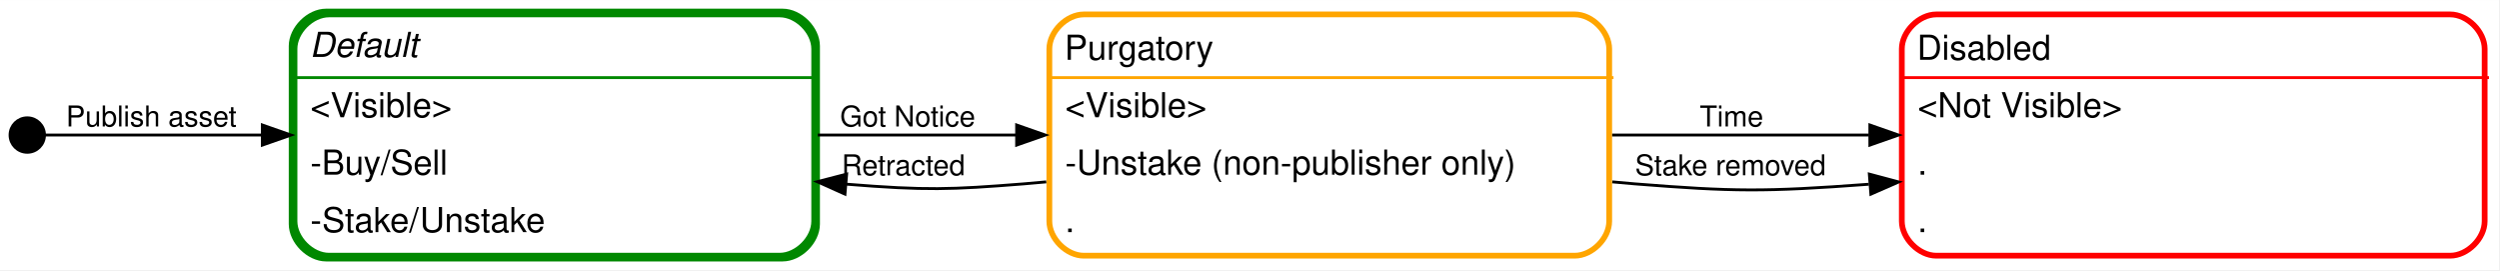
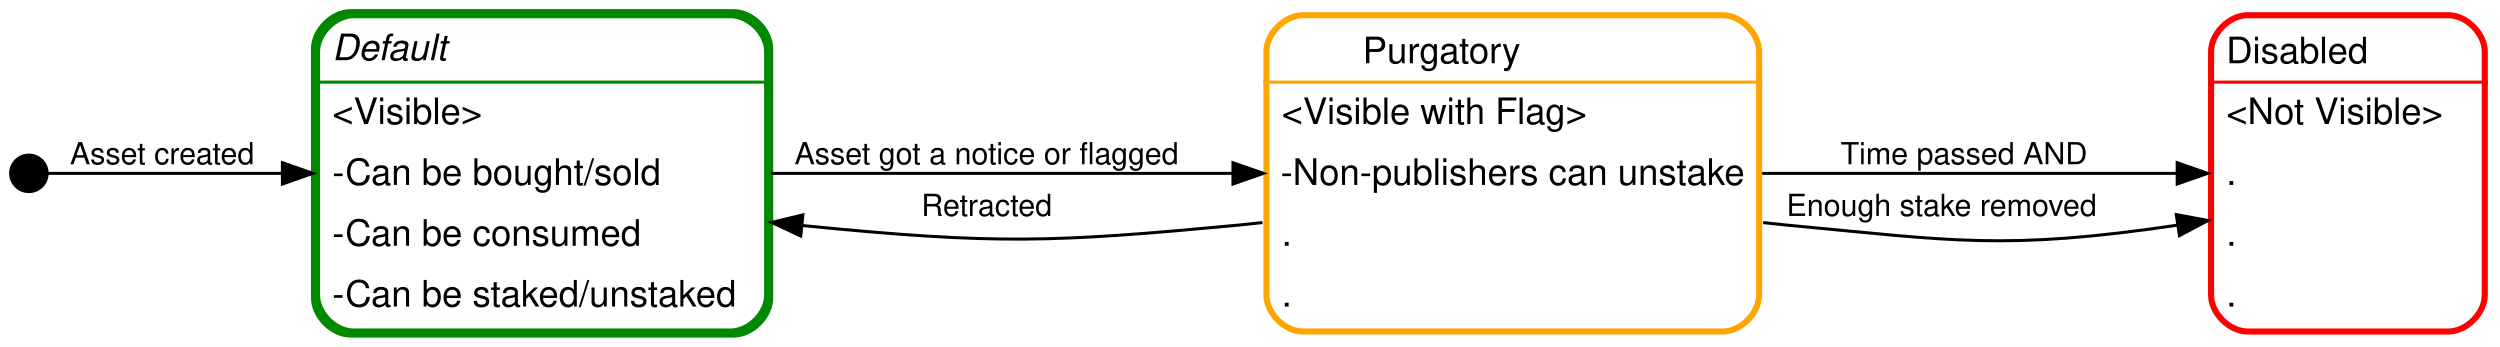
- <svg xmlns="http://www.w3.org/2000/svg" width="870pt" height="94pt" viewBox="0.00 0.00 870.39 94.00">
-   <g id="graph0" class="graph" transform="scale(1 1) rotate(0) translate(4 90)">
-     <polygon fill="#ffffff" stroke="transparent" points="-4,4 -4,-90 866.394,-90 866.394,4 -4,4" />
+ <svg xmlns="http://www.w3.org/2000/svg" width="822pt" height="114pt" viewBox="0.00 0.00 822.02 114.00">
+   <g id="graph0" class="graph" transform="scale(1 1) rotate(0) translate(4 110)">
+     <polygon fill="#ffffff" stroke="transparent" points="-4,4 -4,-110 818.016,-110 818.016,4 -4,4" />
    <g id="node1" class="node">
-       <ellipse fill="#000000" stroke="#000000" stroke-width="2" cx="5.5" cy="-43" rx="5.5" ry="5.5" />
+       <ellipse fill="#000000" stroke="#000000" stroke-width="2" cx="5.5" cy="-53" rx="5.5" ry="5.5" />
    </g>
    <g id="node2" class="node">
-       <path fill="none" stroke="#008800" stroke-width="2" d="M268.576,-86C268.576,-86 109.576,-86 109.576,-86 103.576,-86 97.576,-80 97.576,-74 97.576,-74 97.576,-12 97.576,-12 97.576,-6 103.576,0 109.576,0 109.576,0 268.576,0 268.576,0 274.576,0 280.576,-6 280.576,-12 280.576,-12 280.576,-74 280.576,-74 280.576,-80 274.576,-86 268.576,-86" />
-       <text text-anchor="start" x="103.876" y="-70.2" font-family="Helvetica,sans-Serif" font-style="italic" font-size="12.00" fill="#000000">               Default                         </text>
-       <text text-anchor="start" x="104.076" y="-49.2" font-family="Helvetica,sans-Serif" font-size="12.00" fill="#000000">&lt;Visible&gt;</text>
-       <text text-anchor="start" x="104.076" y="-29.2" font-family="Helvetica,sans-Serif" font-size="12.00" fill="#000000">-Buy/Sell</text>
-       <text text-anchor="start" x="104.076" y="-9.2" font-family="Helvetica,sans-Serif" font-size="12.00" fill="#000000">-Stake/Unstake</text>
-       <polygon fill="#008800" stroke="#008800" points="98.076,-63 98.076,-63 281.076,-63 281.076,-63 98.076,-63" />
-       <path fill="none" stroke="#008800" stroke-width="2" d="M110.576,-1C110.576,-1 267.576,-1 267.576,-1 273.576,-1 279.576,-7 279.576,-13 279.576,-13 279.576,-73 279.576,-73 279.576,-79 273.576,-85 267.576,-85 267.576,-85 110.576,-85 110.576,-85 104.576,-85 98.576,-79 98.576,-73 98.576,-73 98.576,-13 98.576,-13 98.576,-7 104.576,-1 110.576,-1" />
+       <path fill="none" stroke="#008800" stroke-width="2" d="M237.246,-106C237.246,-106 111.246,-106 111.246,-106 105.246,-106 99.246,-100 99.246,-94 99.246,-94 99.246,-12 99.246,-12 99.246,-6 105.246,0 111.246,0 111.246,0 237.246,0 237.246,0 243.246,0 249.246,-6 249.246,-12 249.246,-12 249.246,-94 249.246,-94 249.246,-100 243.246,-106 237.246,-106" />
+       <text text-anchor="start" x="105.22" y="-90.2" font-family="Helvetica,sans-Serif" font-style="italic" font-size="12.00" fill="#000000">               Default               </text>
+       <text text-anchor="start" x="105.246" y="-69.2" font-family="Helvetica,sans-Serif" font-size="12.00" fill="#000000">&lt;Visible&gt;</text>
+       <text text-anchor="start" x="105.246" y="-49.2" font-family="Helvetica,sans-Serif" font-size="12.00" fill="#000000">-Can be bought/sold</text>
+       <text text-anchor="start" x="105.246" y="-29.2" font-family="Helvetica,sans-Serif" font-size="12.00" fill="#000000">-Can be consumed</text>
+       <text text-anchor="start" x="105.246" y="-9.2" font-family="Helvetica,sans-Serif" font-size="12.00" fill="#000000">-Can be staked/unstaked</text>
+       <polygon fill="#008800" stroke="#008800" points="99.246,-83 99.246,-83 249.246,-83 249.246,-83 99.246,-83" />
+       <path fill="none" stroke="#008800" stroke-width="2" d="M112.246,-1C112.246,-1 236.246,-1 236.246,-1 242.246,-1 248.246,-7 248.246,-13 248.246,-13 248.246,-93 248.246,-93 248.246,-99 242.246,-105 236.246,-105 236.246,-105 112.246,-105 112.246,-105 106.246,-105 100.246,-99 100.246,-93 100.246,-93 100.246,-13 100.246,-13 100.246,-7 106.246,-1 112.246,-1" />
    </g>
    <g id="edge1" class="edge">
-       <path fill="none" stroke="#000000" d="M11.195,-43C23.59,-43 54.533,-43 87.201,-43" />
-       <polygon fill="#000000" stroke="#000000" points="87.376,-46.5 97.376,-43 87.376,-39.5 87.376,-46.5" />
-       <text text-anchor="start" x="19" y="-46" font-family="Helvetica,sans-Serif" font-size="10.00" fill="#000000"> Publish asset   </text>
+       <path fill="none" stroke="#000000" d="M11.114,-53C23.812,-53 56.175,-53 88.759,-53" />
+       <polygon fill="#000000" stroke="#000000" points="88.857,-56.5 98.857,-53 88.857,-49.5 88.857,-56.5" />
+       <text text-anchor="start" x="19" y="-56" font-family="Helvetica,sans-Serif" font-size="10.00" fill="#000000"> Asset created   </text>
    </g>
    <g id="node3" class="node">
-       <polygon fill="transparent" stroke="transparent" stroke-width="2" points="557.481,-86 360.481,-86 360.481,0 557.481,0 557.481,-86" />
-       <text text-anchor="start" x="366.78" y="-69.2" font-family="Helvetica,sans-Serif" font-size="12.00" fill="#000000">               Purgatory                         </text>
-       <text text-anchor="start" x="366.981" y="-49.2" font-family="Helvetica,sans-Serif" font-size="12.00" fill="#000000">&lt;Visible&gt;</text>
-       <text text-anchor="start" x="366.981" y="-29.2" font-family="Helvetica,sans-Serif" font-size="12.00" fill="#000000">-Unstake (non-publisher only)</text>
-       <text text-anchor="start" x="366.981" y="-9.2" font-family="Helvetica,sans-Serif" font-size="12.00" fill="#000000">.</text>
-       <polygon fill="#ffa500" stroke="#ffa500" points="360.981,-63 360.981,-63 557.981,-63 557.981,-63 360.981,-63" />
-       <path fill="none" stroke="#ffa500" stroke-width="2" d="M373.481,-1C373.481,-1 544.481,-1 544.481,-1 550.481,-1 556.481,-7 556.481,-13 556.481,-13 556.481,-73 556.481,-73 556.481,-79 550.481,-85 544.481,-85 544.481,-85 373.481,-85 373.481,-85 367.481,-85 361.481,-79 361.481,-73 361.481,-73 361.481,-13 361.481,-13 361.481,-7 367.481,-1 373.481,-1" />
+       <polygon fill="transparent" stroke="transparent" stroke-width="2" points="575.413,-106 411.413,-106 411.413,0 575.413,0 575.413,-106" />
+       <text text-anchor="start" x="444.064" y="-89.2" font-family="Helvetica,sans-Serif" font-size="12.00" fill="#000000">       Purgatory       </text>
+       <text text-anchor="start" x="417.413" y="-69.2" font-family="Helvetica,sans-Serif" font-size="12.00" fill="#000000">&lt;Visible with Flag&gt;</text>
+       <text text-anchor="start" x="417.064" y="-49.2" font-family="Helvetica,sans-Serif" font-size="12.00" fill="#000000">-Non-publishers can unstake</text>
+       <text text-anchor="start" x="417.413" y="-29.2" font-family="Helvetica,sans-Serif" font-size="12.00" fill="#000000">.</text>
+       <text text-anchor="start" x="417.413" y="-9.2" font-family="Helvetica,sans-Serif" font-size="12.00" fill="#000000">.</text>
+       <polygon fill="#ffa500" stroke="#ffa500" points="411.413,-83 411.413,-83 575.413,-83 575.413,-83 411.413,-83" />
+       <path fill="none" stroke="#ffa500" stroke-width="2" d="M424.413,-1C424.413,-1 562.413,-1 562.413,-1 568.413,-1 574.413,-7 574.413,-13 574.413,-13 574.413,-93 574.413,-93 574.413,-99 568.413,-105 562.413,-105 562.413,-105 424.413,-105 424.413,-105 418.413,-105 412.413,-99 412.413,-93 412.413,-93 412.413,-13 412.413,-13 412.413,-7 418.413,-1 424.413,-1" />
    </g>
    <g id="edge2" class="edge">
-       <path fill="none" stroke="#000000" d="M280.83,-43C303.062,-43 327.042,-43 349.982,-43" />
-       <polygon fill="#000000" stroke="#000000" points="350.089,-46.5 360.089,-43 350.089,-39.5 350.089,-46.5" />
-       <text text-anchor="start" x="288.576" y="-46" font-family="Helvetica,sans-Serif" font-size="10.00" fill="#000000"> Got Notice     </text>
+       <path fill="none" stroke="#000000" d="M249.48,-53C294.903,-53 353.121,-53 401.29,-53" />
+       <polygon fill="#000000" stroke="#000000" points="401.408,-56.5 411.407,-53 401.407,-49.5 401.408,-56.5" />
+       <text text-anchor="start" x="257.246" y="-56" font-family="Helvetica,sans-Serif" font-size="10.00" fill="#000000">  Asset got a notice or flagged     </text>
    </g>
    <g id="edge5" class="edge">
-       <path fill="none" stroke="#000000" d="M360.407,-26.703C357.74,-26.443 355.094,-26.207 352.481,-26 327.043,-23.983 318.575,-23.653 290.828,-25.898" />
-       <polygon fill="#000000" stroke="#000000" points="290.297,-22.43 280.627,-26.759 290.886,-29.405 290.297,-22.43" />
-       <text text-anchor="start" x="289.131" y="-29" font-family="Helvetica,sans-Serif" font-size="10.00" fill="#000000">   Retracted    </text>
+       <path fill="none" stroke="#000000" d="M411.103,-36.816C408.514,-36.511 405.946,-36.237 403.413,-36 341.891,-30.241 323.638,-29.511 259.882,-35.843" />
+       <polygon fill="#000000" stroke="#000000" points="259.288,-32.385 249.692,-36.874 259.993,-39.349 259.288,-32.385" />
+       <text text-anchor="start" x="298.932" y="-39" font-family="Helvetica,sans-Serif" font-size="10.00" fill="#000000">  Retracted     </text>
    </g>
    <g id="node4" class="node">
-       <polygon fill="transparent" stroke="transparent" stroke-width="2" points="862.394,-86 657.394,-86 657.394,0 862.394,0 862.394,-86" />
-       <text text-anchor="start" x="663.693" y="-69.2" font-family="Helvetica,sans-Serif" font-size="12.00" fill="#000000">               Disabled                             </text>
-       <text text-anchor="start" x="663.894" y="-49.2" font-family="Helvetica,sans-Serif" font-size="12.00" fill="#000000">&lt;Not Visible&gt;</text>
-       <text text-anchor="start" x="663.894" y="-29.2" font-family="Helvetica,sans-Serif" font-size="12.00" fill="#000000">.</text>
-       <text text-anchor="start" x="663.894" y="-9.2" font-family="Helvetica,sans-Serif" font-size="12.00" fill="#000000">.</text>
-       <polygon fill="#ff0000" stroke="#ff0000" points="657.894,-63 657.894,-63 862.894,-63 862.894,-63 657.894,-63" />
-       <path fill="none" stroke="#ff0000" stroke-width="2" d="M670.394,-1C670.394,-1 849.394,-1 849.394,-1 855.394,-1 861.394,-7 861.394,-13 861.394,-13 861.394,-73 861.394,-73 861.394,-79 855.394,-85 849.394,-85 849.394,-85 670.394,-85 670.394,-85 664.394,-85 658.394,-79 658.394,-73 658.394,-73 658.394,-13 658.394,-13 658.394,-7 664.394,-1 670.394,-1" />
+       <polygon fill="transparent" stroke="transparent" stroke-width="2" points="814.016,-106 722.016,-106 722.016,0 814.016,0 814.016,-106" />
+       <text text-anchor="start" x="728.006" y="-89.2" font-family="Helvetica,sans-Serif" font-size="12.00" fill="#000000">     Disabled     </text>
+       <text text-anchor="start" x="728.016" y="-69.2" font-family="Helvetica,sans-Serif" font-size="12.00" fill="#000000">&lt;Not Visible&gt;</text>
+       <text text-anchor="start" x="728.016" y="-49.2" font-family="Helvetica,sans-Serif" font-size="12.00" fill="#000000">.</text>
+       <text text-anchor="start" x="728.016" y="-29.2" font-family="Helvetica,sans-Serif" font-size="12.00" fill="#000000">.</text>
+       <text text-anchor="start" x="728.016" y="-9.2" font-family="Helvetica,sans-Serif" font-size="12.00" fill="#000000">.</text>
+       <polygon fill="#ff0000" stroke="#ff0000" points="722.016,-83 722.016,-83 814.016,-83 814.016,-83 722.016,-83" />
+       <path fill="none" stroke="#ff0000" stroke-width="2" d="M735.016,-1C735.016,-1 801.016,-1 801.016,-1 807.016,-1 813.016,-7 813.016,-13 813.016,-13 813.016,-93 813.016,-93 813.016,-99 807.016,-105 801.016,-105 801.016,-105 735.016,-105 735.016,-105 729.016,-105 723.016,-99 723.016,-93 723.016,-93 723.016,-13 723.016,-13 723.016,-7 729.016,-1 735.016,-1" />
    </g>
    <g id="edge3" class="edge">
-       <path fill="none" stroke="#000000" d="M557.511,-43C586.106,-43 617.554,-43 646.959,-43" />
-       <polygon fill="#000000" stroke="#000000" points="647.267,-46.5 657.267,-43 647.267,-39.5 647.267,-46.5" />
-       <text text-anchor="start" x="587.992" y="-46" font-family="Helvetica,sans-Serif" font-size="10.00" fill="#000000">  Time    </text>
+       <path fill="none" stroke="#000000" d="M575.431,-53C619.389,-53 672.422,-53 711.698,-53" />
+       <polygon fill="#000000" stroke="#000000" points="711.881,-56.5 721.881,-53 711.881,-49.5 711.881,-56.5" />
+       <text text-anchor="start" x="601.208" y="-56" font-family="Helvetica,sans-Serif" font-size="10.00" fill="#000000">  Time passed AND   </text>
    </g>
    <g id="edge4" class="edge">
-       <path fill="none" stroke="#000000" d="M557.555,-26.703C560.222,-26.443 562.868,-26.207 565.481,-26 599.609,-23.293 610.455,-23.16 646.899,-25.878" />
-       <polygon fill="#000000" stroke="#000000" points="647.079,-29.401 657.317,-26.675 647.613,-22.422 647.079,-29.401" />
-       <text text-anchor="start" x="565.481" y="-29" font-family="Helvetica,sans-Serif" font-size="10.00" fill="#000000">  Stake removed    </text>
+       <path fill="none" stroke="#000000" d="M575.723,-36.816C578.312,-36.511 580.88,-36.237 583.413,-36 638.158,-30.875 654.898,-27.547 712.053,-35.976" />
+       <polygon fill="#000000" stroke="#000000" points="711.574,-39.444 721.988,-37.495 712.632,-32.524 711.574,-39.444" />
+       <text text-anchor="start" x="583.413" y="-39" font-family="Helvetica,sans-Serif" font-size="10.00" fill="#000000">  Enough stake removed        </text>
    </g>
  </g>
</svg>
